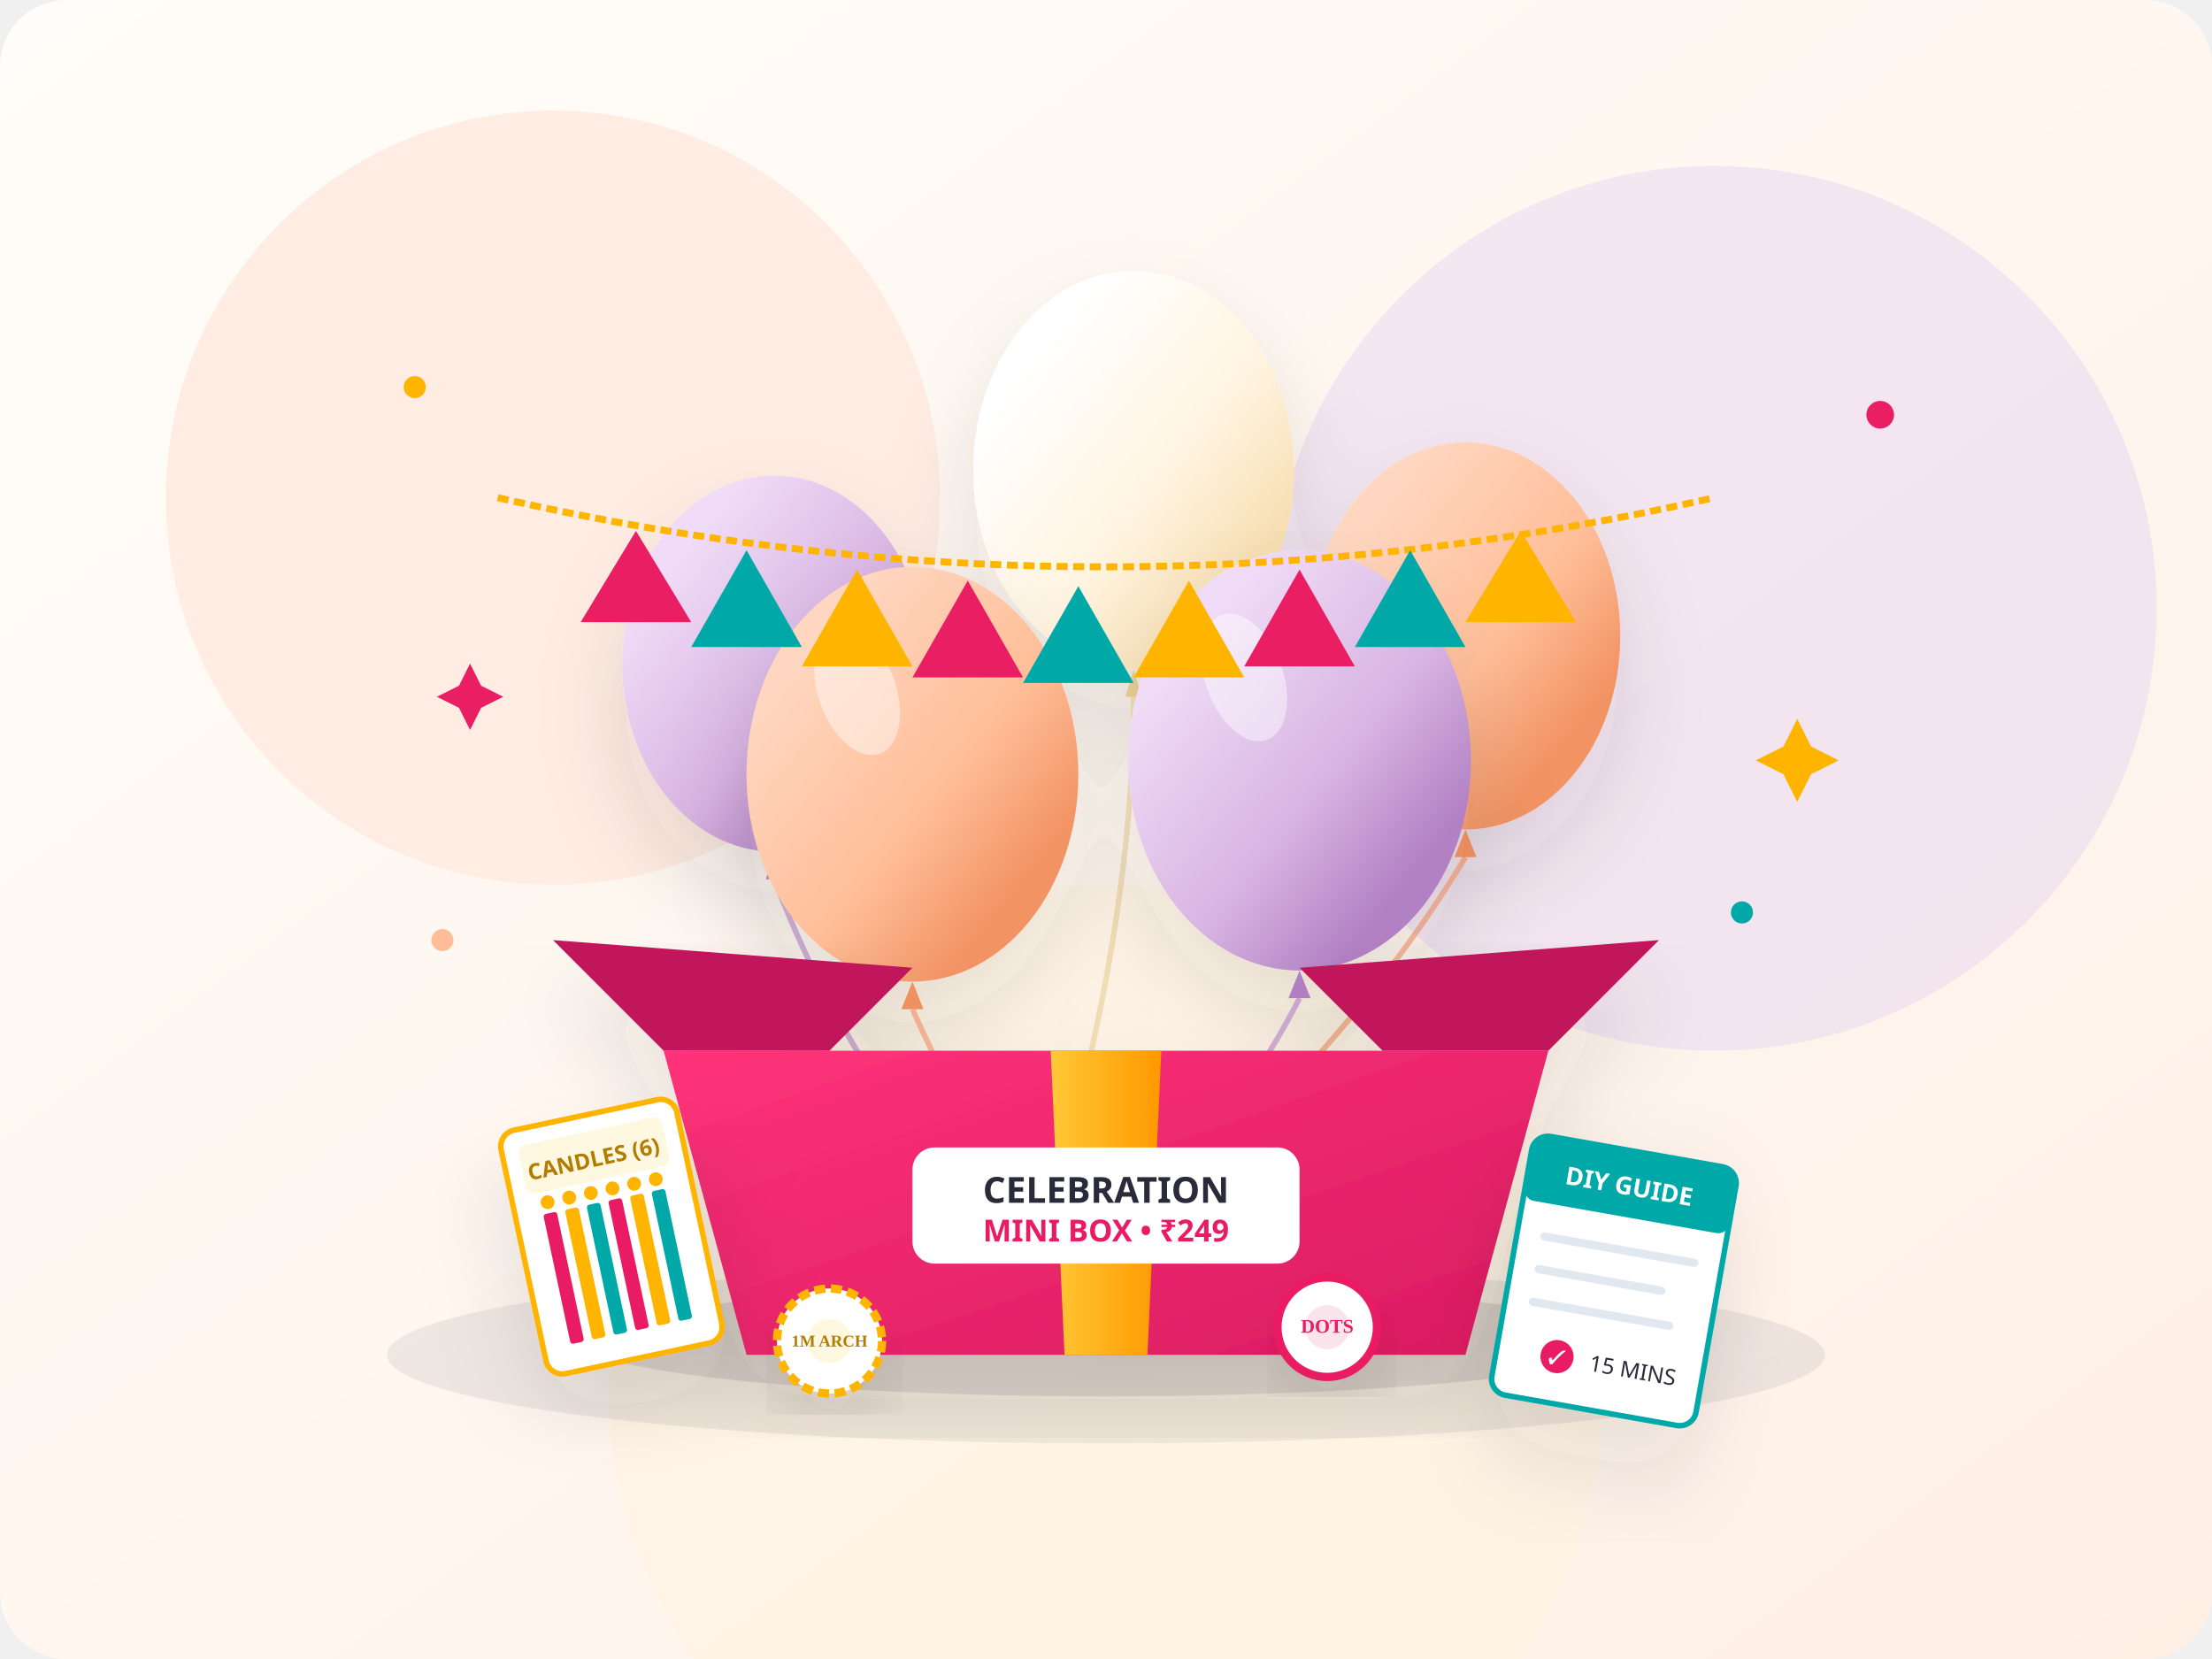
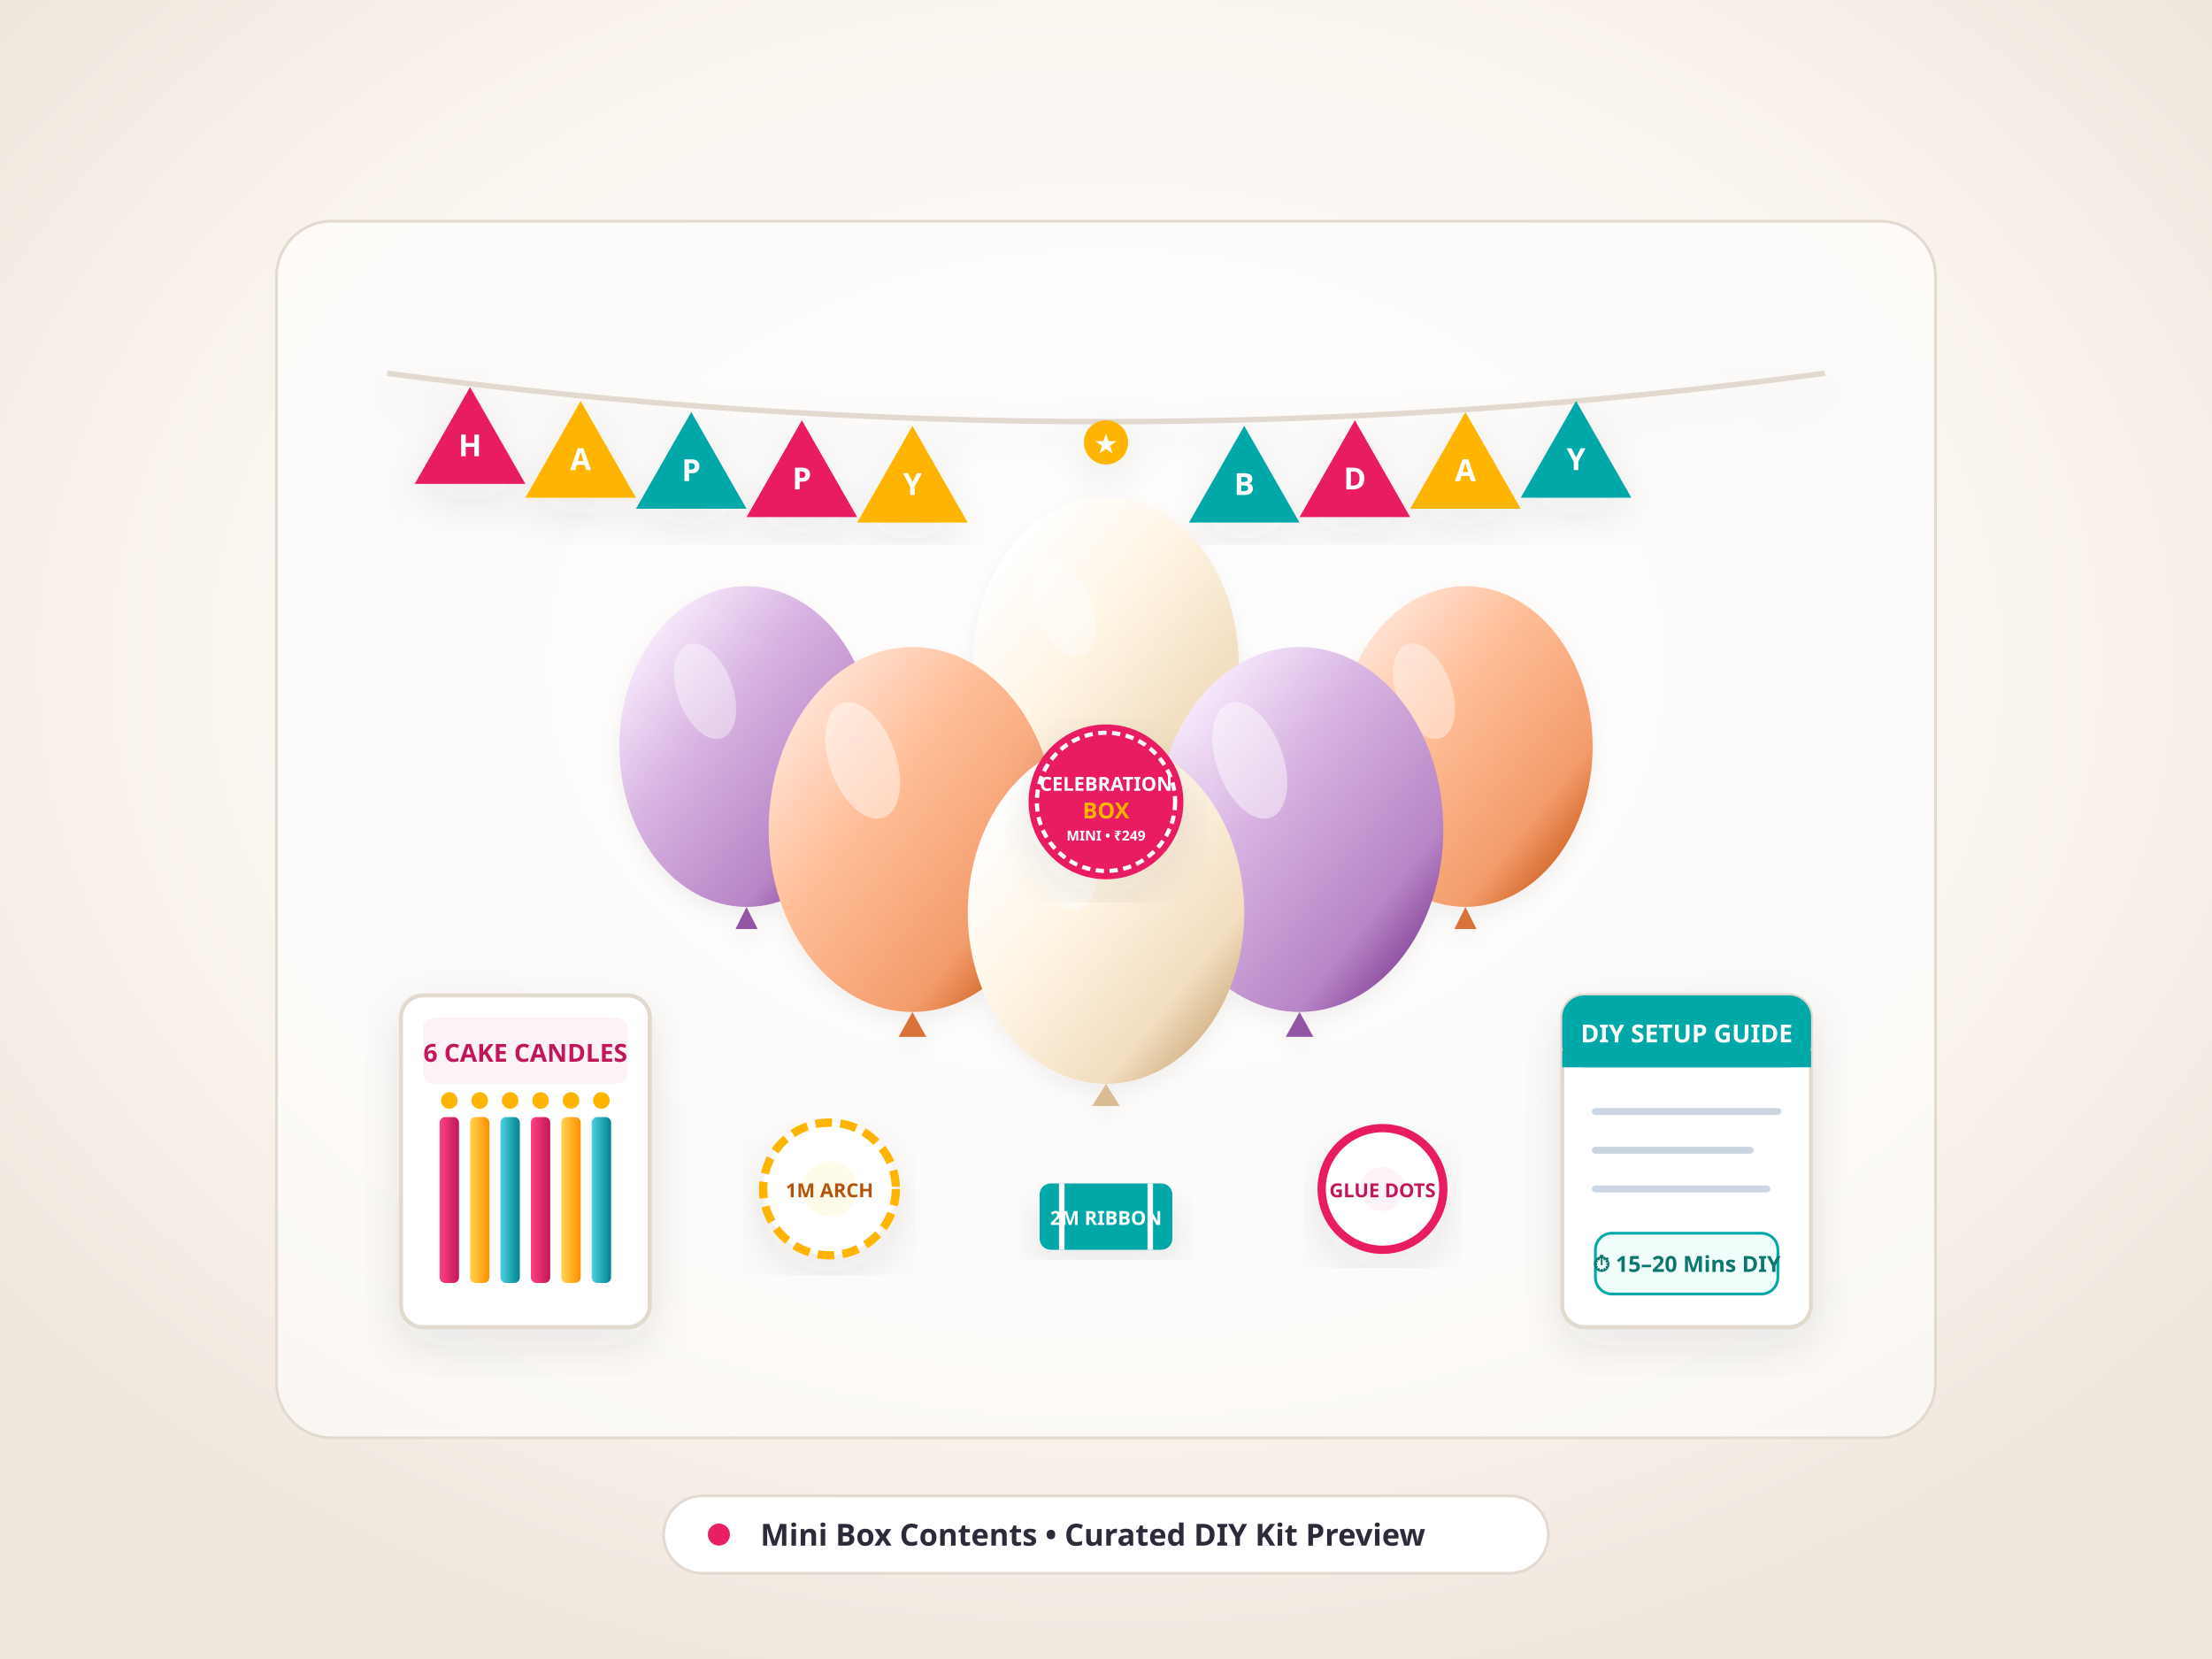
<svg xmlns="http://www.w3.org/2000/svg" viewBox="0 0 800 600" width="100%" height="100%">
  <defs>
-     <linearGradient id="bgGrad" x1="0%" y1="0%" x2="100%" y2="100%">
-       <stop offset="0%" stop-color="#FFFDF9" />
-       <stop offset="100%" stop-color="#FFF0E6" />
+     <radialGradient id="studioLighting" cx="50%" cy="40%" r="65%">
+       <stop offset="0%" stop-color="#FFFFFF" />
+       <stop offset="65%" stop-color="#FAF4EE" />
+       <stop offset="100%" stop-color="#EFE6DC" />
+     </radialGradient>
+     <linearGradient id="peachRealistic" x1="15%" y1="15%" x2="85%" y2="85%">
+       <stop offset="0%" stop-color="#FFE0D0" />
+       <stop offset="35%" stop-color="#FFBE98" />
+       <stop offset="85%" stop-color="#F39C6B" />
+       <stop offset="100%" stop-color="#D97238" />
    </linearGradient>
-     <linearGradient id="peachBall" x1="20%" y1="20%" x2="80%" y2="80%">
-       <stop offset="0%" stop-color="#FFD6BF" />
-       <stop offset="60%" stop-color="#FFBE98" />
-       <stop offset="100%" stop-color="#F29363" />
+     <linearGradient id="lilacRealistic" x1="15%" y1="15%" x2="85%" y2="85%">
+       <stop offset="0%" stop-color="#F5E6FA" />
+       <stop offset="35%" stop-color="#D8B4E2" />
+       <stop offset="85%" stop-color="#B885C6" />
+       <stop offset="100%" stop-color="#9356A5" />
    </linearGradient>
-     <linearGradient id="lilacBall" x1="20%" y1="20%" x2="80%" y2="80%">
-       <stop offset="0%" stop-color="#F0DCF7" />
-       <stop offset="60%" stop-color="#D8B4E2" />
-       <stop offset="100%" stop-color="#B281C4" />
+     <linearGradient id="creamRealistic" x1="15%" y1="15%" x2="85%" y2="85%">
+       <stop offset="0%" stop-color="#FFFFFF" />
+       <stop offset="40%" stop-color="#FFF5E5" />
+       <stop offset="85%" stop-color="#F2DEC0" />
+       <stop offset="100%" stop-color="#D9BC93" />
    </linearGradient>
-     <linearGradient id="creamBall" x1="20%" y1="20%" x2="80%" y2="80%">
+     <linearGradient id="cardGrad" x1="0%" y1="0%" x2="0%" y2="100%">
      <stop offset="0%" stop-color="#FFFFFF" />
-       <stop offset="60%" stop-color="#FFF4E0" />
-       <stop offset="100%" stop-color="#F7DFB3" />
+       <stop offset="100%" stop-color="#F8FAFC" />
    </linearGradient>
-     <linearGradient id="boxGrad" x1="0%" y1="0%" x2="100%" y2="100%">
-       <stop offset="0%" stop-color="#FF337A" />
-       <stop offset="100%" stop-color="#D81B60" />
+     <linearGradient id="candlePink" x1="0%" y1="0%" x2="100%" y2="0%">
+       <stop offset="0%" stop-color="#FF4081" />
+       <stop offset="100%" stop-color="#C2185B" />
    </linearGradient>
-     <linearGradient id="goldRibbon" x1="0%" y1="0%" x2="100%" y2="0%">
-       <stop offset="0%" stop-color="#FFC837" />
-       <stop offset="100%" stop-color="#FF9800" />
+     <linearGradient id="candleGold" x1="0%" y1="0%" x2="100%" y2="0%">
+       <stop offset="0%" stop-color="#FFD54F" />
+       <stop offset="100%" stop-color="#FF8F00" />
    </linearGradient>
-     <filter id="shadow" x="-10%" y="-10%" width="130%" height="130%">
-       <feDropShadow dx="0" dy="16" stdDeviation="16" flood-color="#2B2B3A" flood-opacity="0.12" />
+     <linearGradient id="candleTeal" x1="0%" y1="0%" x2="100%" y2="0%">
+       <stop offset="0%" stop-color="#4DD0E1" />
+       <stop offset="100%" stop-color="#00838F" />
+     </linearGradient>
+     <filter id="softContactShadow" x="-10%" y="-10%" width="120%" height="120%">
+       <feDropShadow dx="0" dy="12" stdDeviation="14" flood-color="#2B2B3A" flood-opacity="0.08" />
+       <feDropShadow dx="0" dy="3" stdDeviation="4" flood-color="#2B2B3A" flood-opacity="0.06" />
    </filter>
-     <filter id="floatGlow" x="-20%" y="-20%" width="140%" height="140%">
-       <feDropShadow dx="0" dy="8" stdDeviation="8" flood-color="#E91E63" flood-opacity="0.25" />
+     <filter id="itemShadow" x="-15%" y="-15%" width="130%" height="130%">
+       <feDropShadow dx="0" dy="6" stdDeviation="8" flood-color="#2B2B3A" flood-opacity="0.1" />
    </filter>
  </defs>
-   <rect width="800" height="600" rx="24" fill="url(#bgGrad)" />
-   <circle cx="200" cy="180" r="140" fill="#FFE5D9" opacity="0.6" />
-   <circle cx="620" cy="220" r="160" fill="#E8D5F2" opacity="0.5" />
-   <circle cx="400" cy="500" r="180" fill="#FFF4E0" opacity="0.6" />
-   <ellipse cx="400" cy="490" rx="260" ry="32" fill="#2B2B3A" opacity="0.08" />
-   <ellipse cx="400" cy="485" rx="190" ry="20" fill="#2B2B3A" opacity="0.12" />
-   <g filter="url(#shadow)">
-     <ellipse cx="280" cy="240" rx="55" ry="68" fill="url(#lilacBall)" />
-     <path d="M 280 308 L 277 318 L 283 318 Z" fill="#B281C4" />
-     <path d="M 280 318 Q 300 370 330 410" stroke="#B281C4" stroke-width="2" fill="none" opacity="0.6" />
-     <ellipse cx="410" cy="170" rx="58" ry="72" fill="url(#creamBall)" />
-     <path d="M 410 242 L 407 252 L 413 252 Z" fill="#E8CD96" />
-     <path d="M 410 252 Q 410 320 390 400" stroke="#E8CD96" stroke-width="2" fill="none" opacity="0.6" />
-     <ellipse cx="530" cy="230" rx="56" ry="70" fill="url(#peachBall)" />
-     <path d="M 530 300 L 526 310 L 534 310 Z" fill="#F29363" />
-     <path d="M 530 310 Q 500 360 450 410" stroke="#F29363" stroke-width="2" fill="none" opacity="0.6" />
+   <rect width="800" height="600" fill="url(#studioLighting)" />
+   <rect x="100" y="80" width="600" height="440" rx="20" fill="#FFFFFF" opacity="0.6" />
+   <rect x="100" y="80" width="600" height="440" rx="20" fill="none" stroke="#E2D9CF" stroke-width="1" />
+   <g transform="translate(400, 555)">
+     <rect x="-160" y="-14" width="320" height="28" rx="14" fill="#FFFFFF" stroke="#E2D9CF" stroke-width="1" />
+     <circle cx="-140" cy="0" r="4" fill="#E91E63" />
+     <text x="-125" y="4" font-family="'Plus Jakarta Sans', sans-serif" font-size="11" font-weight="600" fill="#2B2B3A">
+       Mini Box Contents • Curated DIY Kit Preview
+     </text>
  </g>
-   <g filter="url(#shadow)">
-     <ellipse cx="330" cy="280" rx="60" ry="75" fill="url(#peachBall)" />
-     <path d="M 330 355 L 326 365 L 334 365 Z" fill="#F29363" />
-     <path d="M 330 365 Q 350 410 370 430" stroke="#F29363" stroke-width="2" fill="none" opacity="0.6" />
-     <ellipse cx="310" cy="250" rx="14" ry="24" fill="#FFFFFF" opacity="0.45" transform="rotate(-20 310 250)" />
-     <ellipse cx="470" cy="275" rx="62" ry="76" fill="url(#lilacBall)" />
-     <path d="M 470 351 L 466 361 L 474 361 Z" fill="#B281C4" />
-     <path d="M 470 361 Q 450 400 420 430" stroke="#B281C4" stroke-width="2" fill="none" opacity="0.6" />
-     <ellipse cx="450" cy="245" rx="14" ry="24" fill="#FFFFFF" opacity="0.45" transform="rotate(-20 450 245)" />
+   <g filter="url(#itemShadow)">
+     <path d="M 140 135 Q 400 170 660 135" stroke="#E2D9CF" stroke-width="2" fill="none" />
+     <polygon points="170,140 190,175 150,175" fill="#E91E63" />
+     <text x="170" y="165" font-family="'Poppins', sans-serif" font-size="11" font-weight="700" fill="#FFFFFF" text-anchor="middle">H</text>
+     <polygon points="210,145 230,180 190,180" fill="#FFB400" />
+     <text x="210" y="170" font-family="'Poppins', sans-serif" font-size="11" font-weight="700" fill="#FFFFFF" text-anchor="middle">A</text>
+     <polygon points="250,149 270,184 230,184" fill="#00A8A8" />
+     <text x="250" y="174" font-family="'Poppins', sans-serif" font-size="11" font-weight="700" fill="#FFFFFF" text-anchor="middle">P</text>
+     <polygon points="290,152 310,187 270,187" fill="#E91E63" />
+     <text x="290" y="177" font-family="'Poppins', sans-serif" font-size="11" font-weight="700" fill="#FFFFFF" text-anchor="middle">P</text>
+     <polygon points="330,154 350,189 310,189" fill="#FFB400" />
+     <text x="330" y="179" font-family="'Poppins', sans-serif" font-size="11" font-weight="700" fill="#FFFFFF" text-anchor="middle">Y</text>
+     <circle cx="400" cy="160" r="8" fill="#FFB400" />
+     <text x="400" y="164" font-family="'Poppins', sans-serif" font-size="10" font-weight="700" fill="#FFFFFF" text-anchor="middle">★</text>
+     <polygon points="450,154 470,189 430,189" fill="#00A8A8" />
+     <text x="450" y="179" font-family="'Poppins', sans-serif" font-size="11" font-weight="700" fill="#FFFFFF" text-anchor="middle">B</text>
+     <polygon points="490,152 510,187 470,187" fill="#E91E63" />
+     <text x="490" y="177" font-family="'Poppins', sans-serif" font-size="11" font-weight="700" fill="#FFFFFF" text-anchor="middle">D</text>
+     <polygon points="530,149 550,184 510,184" fill="#FFB400" />
+     <text x="530" y="174" font-family="'Poppins', sans-serif" font-size="11" font-weight="700" fill="#FFFFFF" text-anchor="middle">A</text>
+     <polygon points="570,145 590,180 550,180" fill="#00A8A8" />
+     <text x="570" y="170" font-family="'Poppins', sans-serif" font-size="11" font-weight="700" fill="#FFFFFF" text-anchor="middle">Y</text>
  </g>
-   <path d="M 180 180 Q 400 230 620 180" stroke="#FFB400" stroke-width="2.5" stroke-dasharray="4 2" fill="none" />
-   <polygon points="230,192 250,225 210,225" fill="#E91E63" />
-   <polygon points="270,199 290,234 250,234" fill="#00A8A8" />
-   <polygon points="310,206 330,241 290,241" fill="#FFB400" />
-   <polygon points="350,210 370,245 330,245" fill="#E91E63" />
-   <polygon points="390,212 410,247 370,247" fill="#00A8A8" />
-   <polygon points="430,210 450,245 410,245" fill="#FFB400" />
-   <polygon points="470,206 490,241 450,241" fill="#E91E63" />
-   <polygon points="510,199 530,234 490,234" fill="#00A8A8" />
-   <polygon points="550,192 570,225 530,225" fill="#FFB400" />
-   <g filter="url(#shadow)">
-     <path d="M 240 380 L 560 380 L 530 490 L 270 490 Z" fill="url(#boxGrad)" />
-     <path d="M 380 380 L 420 380 L 415 490 L 385 490 Z" fill="url(#goldRibbon)" />
-     <polygon points="240,380 200,340 330,350 300,380" fill="#C2185B" />
-     <polygon points="560,380 600,340 470,350 500,380" fill="#C2185B" />
-     <rect x="330" y="415" width="140" height="42" rx="8" fill="#FFFFFF" />
-     <text x="400" y="435" font-family="'Outfit', sans-serif" font-size="13" font-weight="800" fill="#2B2B3A" text-anchor="middle">CELEBRATION</text>
-     <text x="400" y="449" font-family="'Outfit', sans-serif" font-size="11" font-weight="700" fill="#E91E63" text-anchor="middle">MINI BOX • ₹249</text>
+   <g filter="url(#softContactShadow)">
+     <ellipse cx="270" cy="270" rx="46" ry="58" fill="url(#lilacRealistic)" />
+     <ellipse cx="255" cy="250" rx="10" ry="18" fill="#FFFFFF" opacity="0.4" transform="rotate(-20 255 250)" />
+     <path d="M 270 328 L 266 336 L 274 336 Z" fill="#9356A5" />
+     <ellipse cx="530" cy="270" rx="46" ry="58" fill="url(#peachRealistic)" />
+     <ellipse cx="515" cy="250" rx="10" ry="18" fill="#FFFFFF" opacity="0.4" transform="rotate(-20 515 250)" />
+     <path d="M 530 328 L 526 336 L 534 336 Z" fill="#D97238" />
+     <ellipse cx="400" cy="240" rx="48" ry="60" fill="url(#creamRealistic)" />
+     <ellipse cx="385" cy="220" rx="10" ry="18" fill="#FFFFFF" opacity="0.4" transform="rotate(-20 385 220)" />
+     <path d="M 400 300 L 396 308 L 404 308 Z" fill="#D9BC93" />
+     <ellipse cx="330" cy="300" rx="52" ry="66" fill="url(#peachRealistic)" />
+     <ellipse cx="312" cy="275" rx="12" ry="22" fill="#FFFFFF" opacity="0.45" transform="rotate(-20 312 275)" />
+     <path d="M 330 366 L 325 375 L 335 375 Z" fill="#D97238" />
+     <ellipse cx="470" cy="300" rx="52" ry="66" fill="url(#lilacRealistic)" />
+     <ellipse cx="452" cy="275" rx="12" ry="22" fill="#FFFFFF" opacity="0.45" transform="rotate(-20 452 275)" />
+     <path d="M 470 366 L 465 375 L 475 375 Z" fill="#9356A5" />
+     <ellipse cx="400" cy="330" rx="50" ry="62" fill="url(#creamRealistic)" />
+     <ellipse cx="384" cy="310" rx="11" ry="20" fill="#FFFFFF" opacity="0.45" transform="rotate(-20 384 310)" />
+     <path d="M 400 392 L 395 400 L 405 400 Z" fill="#D9BC93" />
  </g>
-   <g transform="translate(180, 410) rotate(-12)" filter="url(#shadow)">
-     <rect x="0" y="0" width="65" height="90" rx="6" fill="#FFFFFF" stroke="#FFB400" stroke-width="2" />
-     <rect x="6" y="6" width="53" height="18" rx="3" fill="#FFF8E1" />
-     <text x="32" y="19" font-size="8" font-family="'Plus Jakarta Sans', sans-serif" font-weight="bold" fill="#B27B00" text-anchor="middle">CANDLES (6)</text>
-     <rect x="10" y="32" width="5" height="48" fill="#E91E63" rx="1" />
-     <rect x="18" y="32" width="5" height="48" fill="#FFB400" rx="1" />
-     <rect x="26" y="32" width="5" height="48" fill="#00A8A8" rx="1" />
-     <rect x="34" y="32" width="5" height="48" fill="#E91E63" rx="1" />
-     <rect x="42" y="32" width="5" height="48" fill="#FFB400" rx="1" />
-     <rect x="50" y="32" width="5" height="48" fill="#00A8A8" rx="1" />
-     <circle cx="12.5" cy="28" r="2.5" fill="#FFB400" />
-     <circle cx="20.5" cy="28" r="2.5" fill="#FFB400" />
-     <circle cx="28.5" cy="28" r="2.5" fill="#FFB400" />
-     <circle cx="36.5" cy="28" r="2.5" fill="#FFB400" />
-     <circle cx="44.5" cy="28" r="2.5" fill="#FFB400" />
-     <circle cx="52.5" cy="28" r="2.5" fill="#FFB400" />
+   <g transform="translate(145, 360)" filter="url(#itemShadow)">
+     <rect width="90" height="120" rx="8" fill="#FFFFFF" stroke="#E2D9CF" stroke-width="1.5" />
+     <rect x="8" y="8" width="74" height="24" rx="4" fill="#FDF2F8" />
+     <text x="45" y="24" font-family="'Poppins', sans-serif" font-size="9" font-weight="700" fill="#C2185B" text-anchor="middle">
+       6 CAKE CANDLES
+     </text>
+     <rect x="14" y="44" width="7" height="60" rx="2" fill="url(#candlePink)" />
+     <circle cx="17.5" cy="38" r="3" fill="#FFB400" />
+     <rect x="25" y="44" width="7" height="60" rx="2" fill="url(#candleGold)" />
+     <circle cx="28.5" cy="38" r="3" fill="#FFB400" />
+     <rect x="36" y="44" width="7" height="60" rx="2" fill="url(#candleTeal)" />
+     <circle cx="39.5" cy="38" r="3" fill="#FFB400" />
+     <rect x="47" y="44" width="7" height="60" rx="2" fill="url(#candlePink)" />
+     <circle cx="50.5" cy="38" r="3" fill="#FFB400" />
+     <rect x="58" y="44" width="7" height="60" rx="2" fill="url(#candleGold)" />
+     <circle cx="61.5" cy="38" r="3" fill="#FFB400" />
+     <rect x="69" y="44" width="7" height="60" rx="2" fill="url(#candleTeal)" />
+     <circle cx="72.5" cy="38" r="3" fill="#FFB400" />
  </g>
-   <g transform="translate(555, 410) rotate(10)" filter="url(#shadow)">
-     <rect x="0" y="0" width="75" height="95" rx="6" fill="#FFFFFF" stroke="#00A8A8" stroke-width="2" />
-     <rect x="0" y="0" width="75" height="24" rx="4" fill="#00A8A8" />
-     <text x="37" y="16" font-size="9" font-family="'Outfit', sans-serif" font-weight="bold" fill="#FFFFFF" text-anchor="middle">DIY GUIDE</text>
-     <line x1="10" y1="36" x2="65" y2="36" stroke="#E2E8F0" stroke-width="3" stroke-linecap="round" />
-     <line x1="10" y1="48" x2="55" y2="48" stroke="#E2E8F0" stroke-width="3" stroke-linecap="round" />
-     <line x1="10" y1="60" x2="60" y2="60" stroke="#E2E8F0" stroke-width="3" stroke-linecap="round" />
-     <circle cx="22" cy="78" r="6" fill="#E91E63" />
-     <text x="22" y="81" font-size="8" fill="#FFF" font-weight="bold" text-anchor="middle">✓</text>
-     <text x="34" y="81" font-size="8" font-family="'Plus Jakarta Sans', sans-serif" fill="#2B2B3A">15 MINS</text>
+   <g transform="translate(565, 360)" filter="url(#itemShadow)">
+     <rect width="90" height="120" rx="8" fill="#FFFFFF" stroke="#E2D9CF" stroke-width="1.5" />
+     <rect x="0" y="0" width="90" height="26" rx="8" fill="#00A8A8" />
+     <rect x="0" y="20" width="90" height="6" fill="#00A8A8" />
+     <text x="45" y="17" font-family="'Poppins', sans-serif" font-size="9" font-weight="700" fill="#FFFFFF" text-anchor="middle">
+       DIY SETUP GUIDE
+     </text>
+     <line x1="12" y1="42" x2="78" y2="42" stroke="#CBD5E1" stroke-width="2.5" stroke-linecap="round" />
+     <line x1="12" y1="56" x2="68" y2="56" stroke="#CBD5E1" stroke-width="2.5" stroke-linecap="round" />
+     <line x1="12" y1="70" x2="74" y2="70" stroke="#CBD5E1" stroke-width="2.5" stroke-linecap="round" />
+     <rect x="12" y="86" width="66" height="22" rx="6" fill="#F0FDFA" stroke="#00A8A8" stroke-width="1" />
+     <text x="45" y="100" font-family="'Plus Jakarta Sans', sans-serif" font-size="8" font-weight="700" fill="#0F766E" text-anchor="middle">
+       ⏱ 15–20 Mins DIY
+     </text>
  </g>
-   <g transform="translate(480, 480)" filter="url(#shadow)">
-     <circle cx="0" cy="0" r="18" fill="#FFFFFF" stroke="#E91E63" stroke-width="3" />
-     <circle cx="0" cy="0" r="8" fill="#FCE4EC" />
-     <text x="0" y="2" font-size="7" font-weight="bold" fill="#E91E63" text-anchor="middle">DOTS</text>
+   <g transform="translate(300, 430)" filter="url(#itemShadow)">
+     <circle cx="0" cy="0" r="24" fill="#FFFFFF" stroke="#FFB400" stroke-width="3" stroke-dasharray="6 3" />
+     <circle cx="0" cy="0" r="10" fill="#FFFBEB" />
+     <text x="0" y="3" font-family="'Plus Jakarta Sans', sans-serif" font-size="7" font-weight="800" fill="#B45309" text-anchor="middle">1M ARCH</text>
  </g>
-   <g transform="translate(300, 485)" filter="url(#shadow)">
-     <circle cx="0" cy="0" r="19" fill="#FFFFFF" stroke="#FFB400" stroke-width="3" stroke-dasharray="4 2" />
-     <circle cx="0" cy="0" r="8" fill="#FFF8E1" />
-     <text x="0" y="2" font-size="6" font-weight="bold" fill="#B27B00" text-anchor="middle">1M ARCH</text>
+   <g transform="translate(500, 430)" filter="url(#itemShadow)">
+     <circle cx="0" cy="0" r="22" fill="#FFFFFF" stroke="#E91E63" stroke-width="3" />
+     <circle cx="0" cy="0" r="8" fill="#FDF2F8" />
+     <text x="0" y="3" font-family="'Plus Jakarta Sans', sans-serif" font-size="7" font-weight="800" fill="#C2185B" text-anchor="middle">GLUE DOTS</text>
  </g>
-   <circle cx="150" cy="140" r="4" fill="#FFB400" />
-   <circle cx="680" cy="150" r="5" fill="#E91E63" />
-   <circle cx="630" cy="330" r="4" fill="#00A8A8" />
-   <circle cx="160" cy="340" r="4" fill="#FFBE98" />
-   <polygon points="650,260 655,270 665,275 655,280 650,290 645,280 635,275 645,270" fill="#FFB400" />
-   <polygon points="170,240 174,248 182,252 174,256 170,264 166,256 158,252 166,248" fill="#E91E63" />
+   <g transform="translate(400, 440)" filter="url(#itemShadow)">
+     <rect x="-24" y="-12" width="48" height="24" rx="4" fill="#00A8A8" />
+     <line x1="-16" y1="-12" x2="-16" y2="12" stroke="#FFFFFF" stroke-width="2" />
+     <line x1="16" y1="-12" x2="16" y2="12" stroke="#FFFFFF" stroke-width="2" />
+     <text x="0" y="3" font-family="'Plus Jakarta Sans', sans-serif" font-size="7" font-weight="800" fill="#FFFFFF" text-anchor="middle">2M RIBBON</text>
+   </g>
+   <g transform="translate(400, 290)" filter="url(#itemShadow)">
+     <circle cx="0" cy="0" r="28" fill="#E91E63" />
+     <circle cx="0" cy="0" r="25" fill="none" stroke="#FFFFFF" stroke-width="1.5" stroke-dasharray="3 2" />
+     <text x="0" y="-4" font-family="'Poppins', sans-serif" font-size="7" font-weight="800" fill="#FFFFFF" text-anchor="middle">CELEBRATION</text>
+     <text x="0" y="6" font-family="'Poppins', sans-serif" font-size="8" font-weight="800" fill="#FFB400" text-anchor="middle">BOX</text>
+     <text x="0" y="14" font-family="'Plus Jakarta Sans', sans-serif" font-size="5" font-weight="700" fill="#FFFFFF" text-anchor="middle">MINI • ₹249</text>
+   </g>
</svg>
